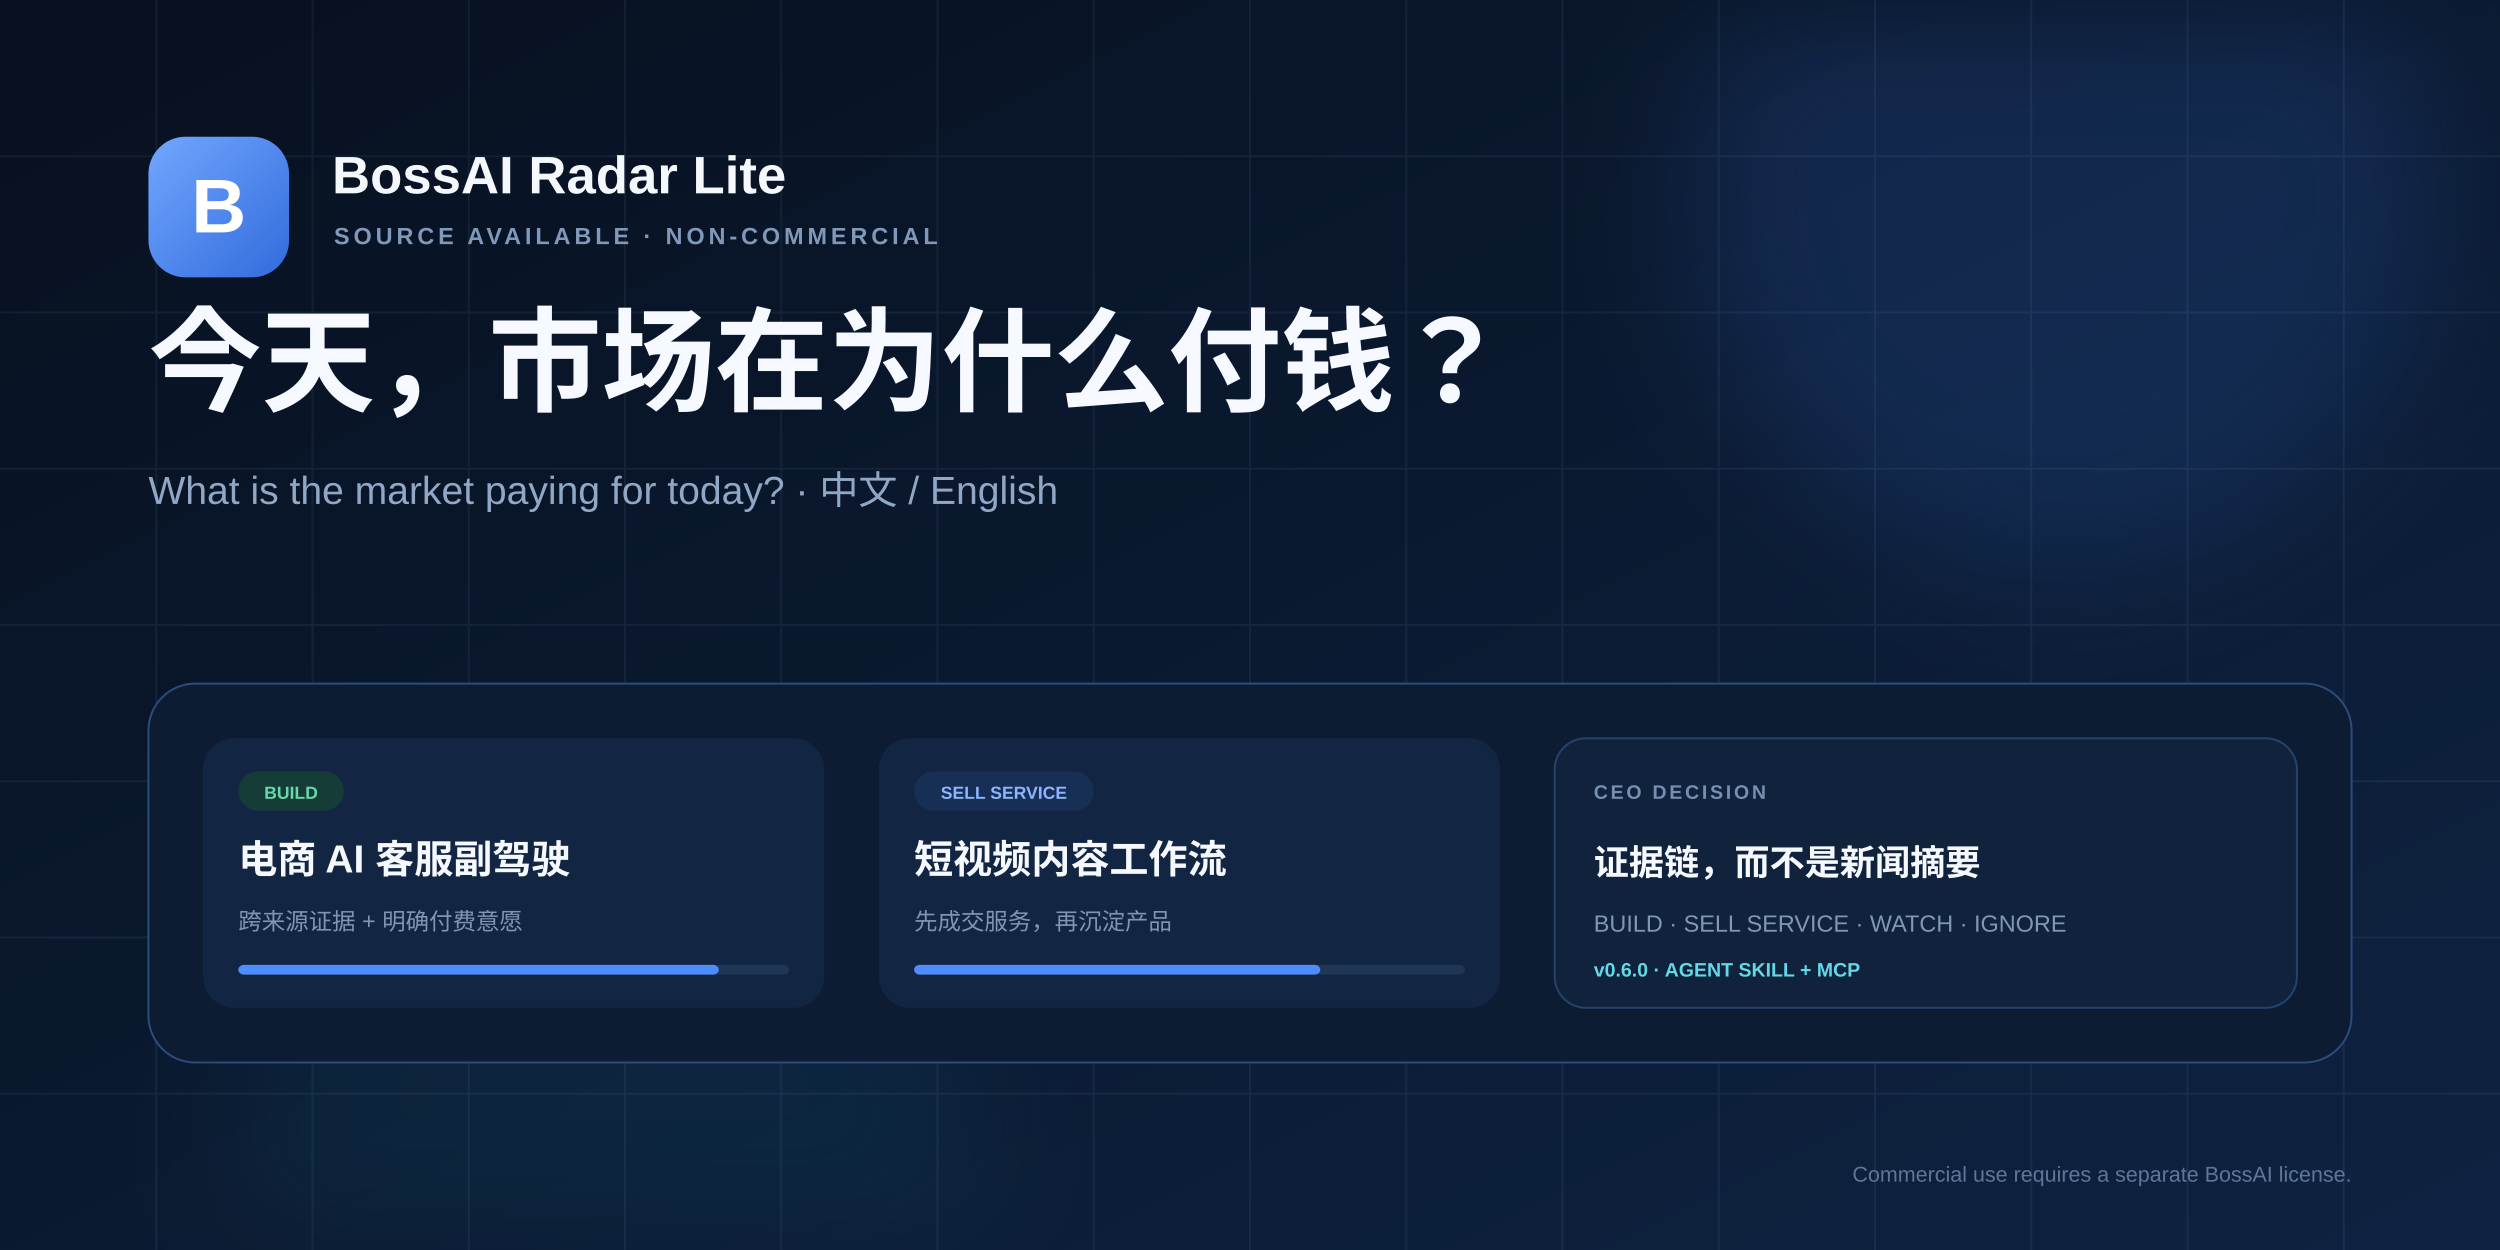
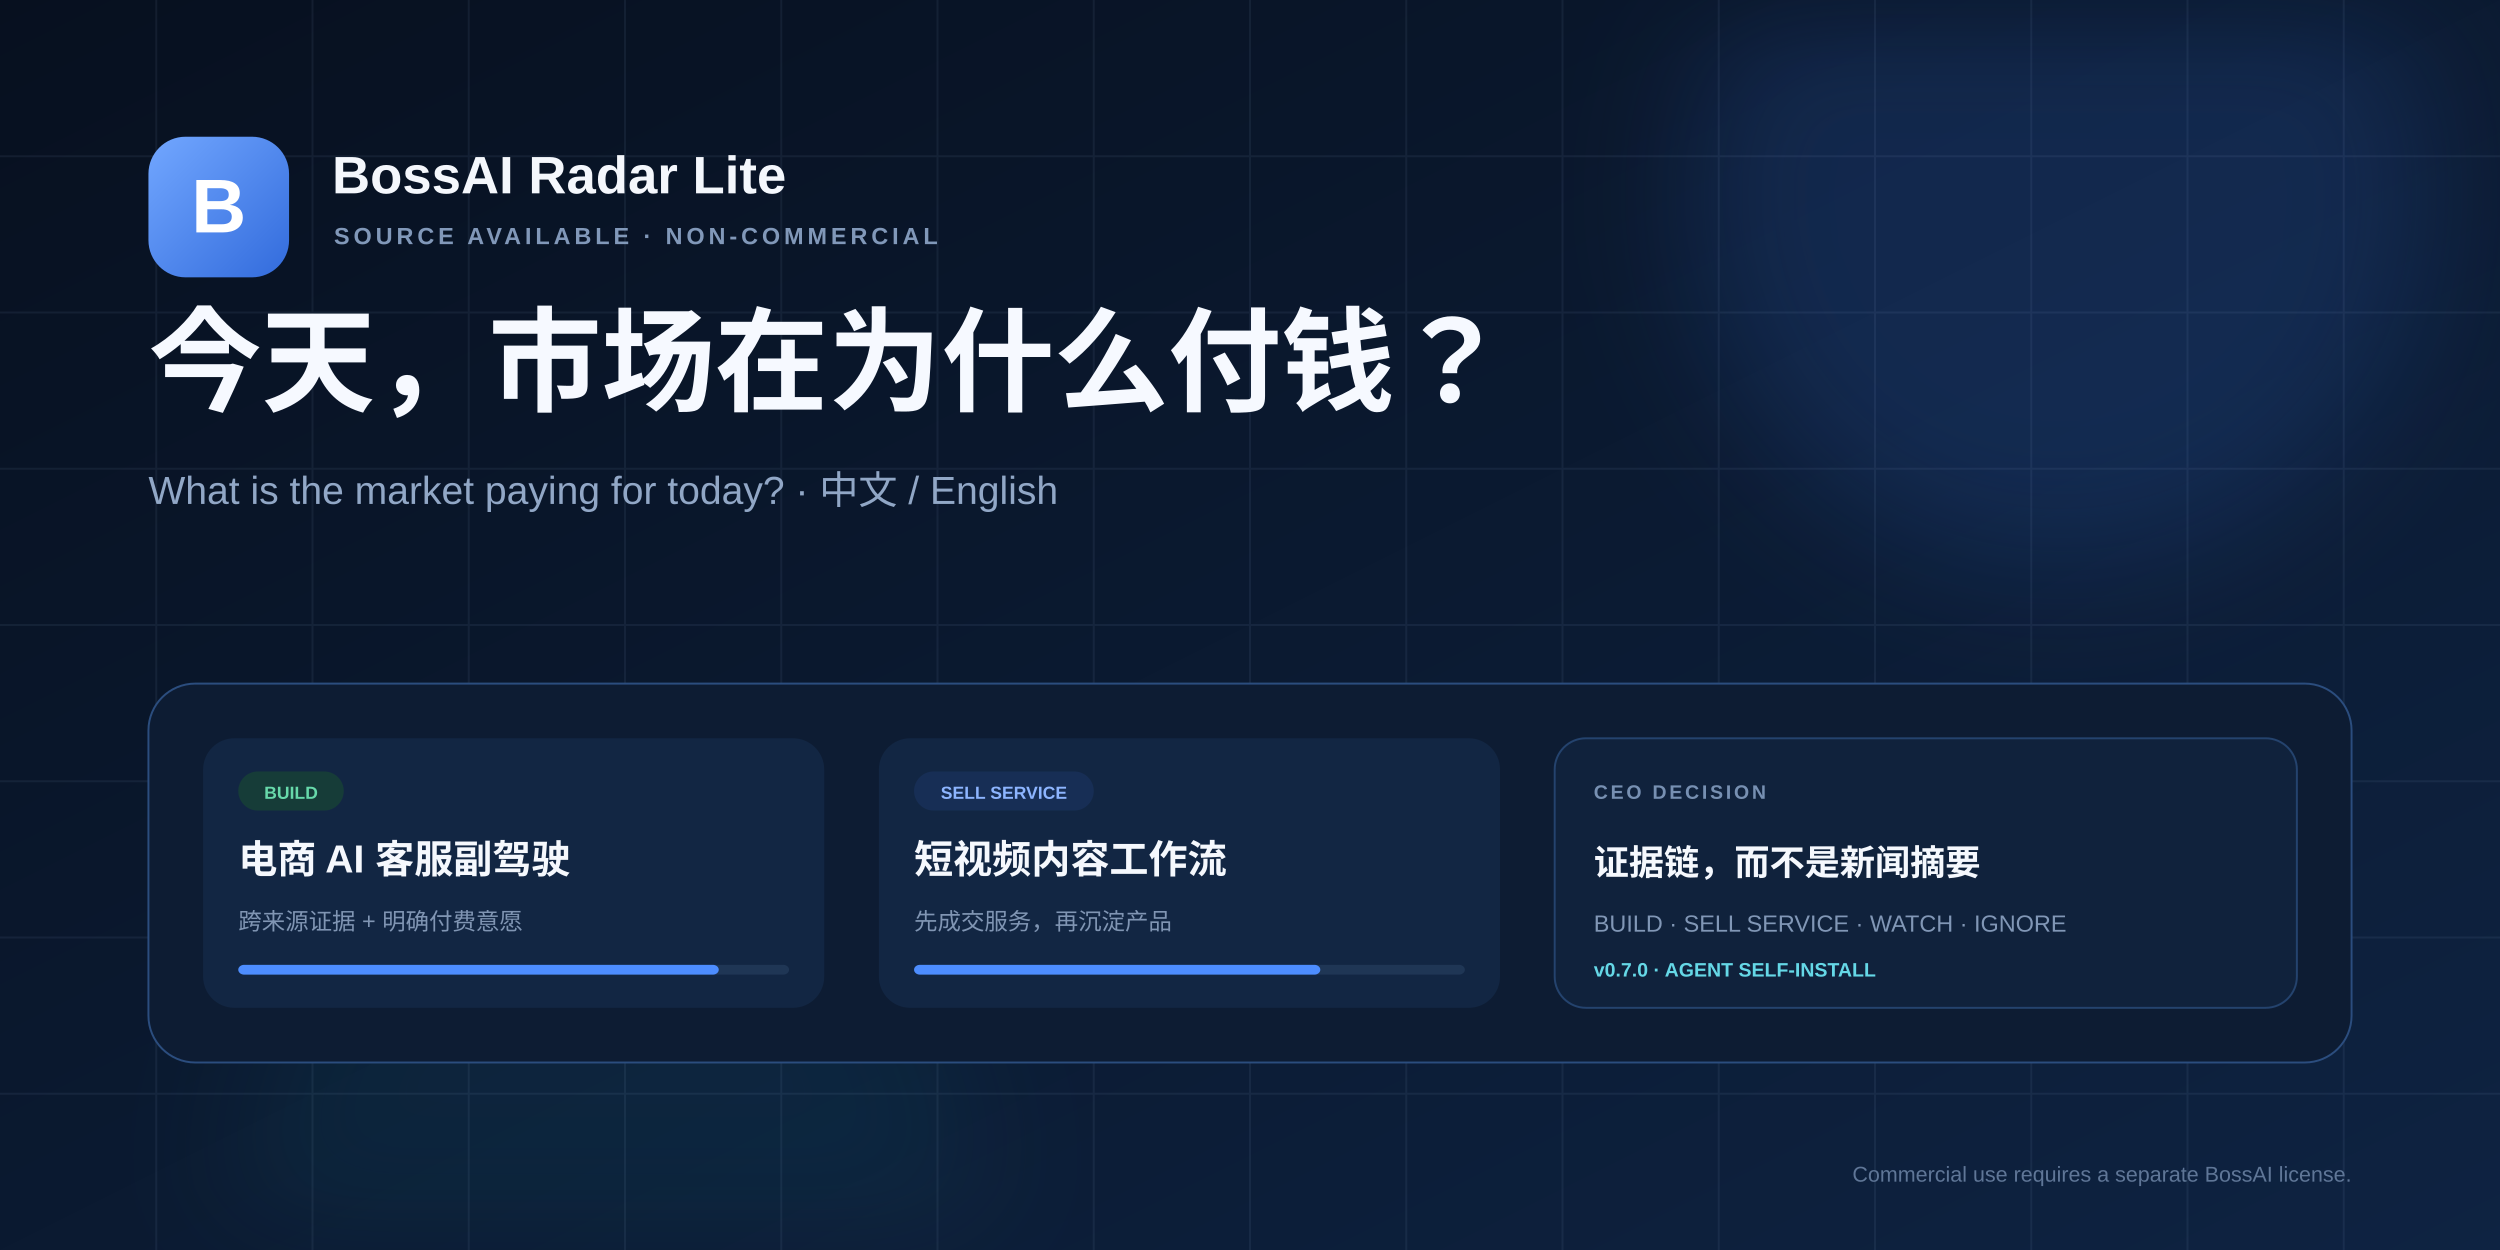
<svg xmlns="http://www.w3.org/2000/svg" width="1280" height="640" viewBox="0 0 1280 640" role="img" aria-labelledby="title desc">
  <defs>
    <linearGradient id="bg" x1="0" y1="0" x2="1" y2="1">
      <stop offset="0" stop-color="#07101f" />
      <stop offset="1" stop-color="#0e2342" />
    </linearGradient>
    <linearGradient id="accent" x1="0" y1="0" x2="1" y2="1">
      <stop offset="0" stop-color="#72a7ff" />
      <stop offset="1" stop-color="#326bdc" />
    </linearGradient>
    <filter id="glow" x="-80%" y="-80%" width="260%" height="260%">
      <feGaussianBlur stdDeviation="34" />
    </filter>
  </defs>
  <rect width="1280" height="640" fill="url(#bg)" />
  <circle cx="1055" cy="100" r="190" fill="#3d7cec" opacity=".16" filter="url(#glow)" />
  <circle cx="310" cy="610" r="190" fill="#27b8cc" opacity=".07" filter="url(#glow)" />
  <g opacity=".07" stroke="#b8d1ff">
    <path d="M0 80H1280M0 160H1280M0 240H1280M0 320H1280M0 400H1280M0 480H1280M0 560H1280" />
    <path d="M80 0V640M160 0V640M240 0V640M320 0V640M400 0V640M480 0V640M560 0V640M640 0V640M720 0V640M800 0V640M880 0V640M960 0V640M1040 0V640M1120 0V640M1200 0V640" />
  </g>
  <g transform="translate(76 70)">
    <rect width="72" height="72" rx="19" fill="url(#accent)" />
    <text x="36" y="49" text-anchor="middle" fill="#fff" font-family="Arial, sans-serif" font-size="39" font-weight="800">B</text>
    <text x="94" y="29" fill="#f4f7fc" font-family="Arial, sans-serif" font-size="27" font-weight="800">BossAI Radar Lite</text>
    <text x="95" y="55" fill="#8198b9" font-family="Arial, sans-serif" font-size="12" font-weight="700" letter-spacing="2">SOURCE AVAILABLE · NON-COMMERCIAL</text>
  </g>
  <g transform="translate(76 206)">
    <text fill="#f6f9ff" font-family="Arial, 'Microsoft YaHei', sans-serif" font-size="58" font-weight="800">
      <tspan x="0" y="0">今天，市场在为什么付钱？</tspan>
    </text>
    <text fill="#91a7c6" font-family="Arial, 'Microsoft YaHei', sans-serif" font-size="20">
      <tspan x="0" y="52">What is the market paying for today? · 中文 / English</tspan>
    </text>
  </g>
  <g transform="translate(76 350)">
    <rect width="1128" height="194" rx="24" fill="#0d1c33" stroke="#2b4d7e" />
    <g transform="translate(28 28)">
      <rect width="318" height="138" rx="16" fill="#122643" />
      <rect x="18" y="17" width="54" height="20" rx="10" fill="#163c38" />
      <text x="45" y="31" text-anchor="middle" fill="#67d9aa" font-family="Arial, sans-serif" font-size="9" font-weight="800">BUILD</text>
      <text x="18" y="69" fill="#f5f8fd" font-family="Arial, 'Microsoft YaHei', sans-serif" font-size="20" font-weight="700">电商 AI 客服副驾驶</text>
      <text x="18" y="98" fill="#8095b3" font-family="Arial, 'Microsoft YaHei', sans-serif" font-size="12">跨来源证据 + 明确付费意愿</text>
      <rect x="18" y="116" width="282" height="5" rx="3" fill="#1f3655" />
      <rect x="18" y="116" width="246" height="5" rx="3" fill="#4d8dff" />
    </g>
    <g transform="translate(374 28)">
      <rect width="318" height="138" rx="16" fill="#122643" />
      <rect x="18" y="17" width="92" height="20" rx="10" fill="#172e55" />
      <text x="64" y="31" text-anchor="middle" fill="#8db5ff" font-family="Arial, sans-serif" font-size="9" font-weight="800">SELL SERVICE</text>
      <text x="18" y="69" fill="#f5f8fd" font-family="Arial, 'Microsoft YaHei', sans-serif" font-size="20" font-weight="700">短视频内容工作流</text>
      <text x="18" y="98" fill="#8095b3" font-family="Arial, 'Microsoft YaHei', sans-serif" font-size="12">先成交服务，再沉淀产品</text>
      <rect x="18" y="116" width="282" height="5" rx="3" fill="#1f3655" />
      <rect x="18" y="116" width="208" height="5" rx="3" fill="#4d8dff" />
    </g>
    <g transform="translate(720 28)">
      <rect width="380" height="138" rx="16" fill="#10223c" stroke="#24436e" />
      <text x="20" y="31" fill="#7790b2" font-family="Arial, sans-serif" font-size="10" font-weight="800" letter-spacing="1.4">CEO DECISION</text>
      <text x="20" y="70" fill="#f5f8fd" font-family="Arial, 'Microsoft YaHei', sans-serif" font-size="18" font-weight="700">证据链，而不是新闻摘要</text>
      <text x="20" y="99" fill="#8197b6" font-family="Arial, 'Microsoft YaHei', sans-serif" font-size="12">BUILD · SELL SERVICE · WATCH · IGNORE</text>
-       <text x="20" y="122" fill="#65d8e7" font-family="Arial, sans-serif" font-size="10" font-weight="700">v0.6.0 · AGENT SKILL + MCP</text>
+       <text x="20" y="122" fill="#65d8e7" font-family="Arial, sans-serif" font-size="10" font-weight="700">v0.7.0 · AGENT SELF-INSTALL</text>
    </g>
  </g>
  <text x="1204" y="605" text-anchor="end" fill="#5f7697" font-family="Arial, sans-serif" font-size="11">Commercial use requires a separate BossAI license.</text>
</svg>
